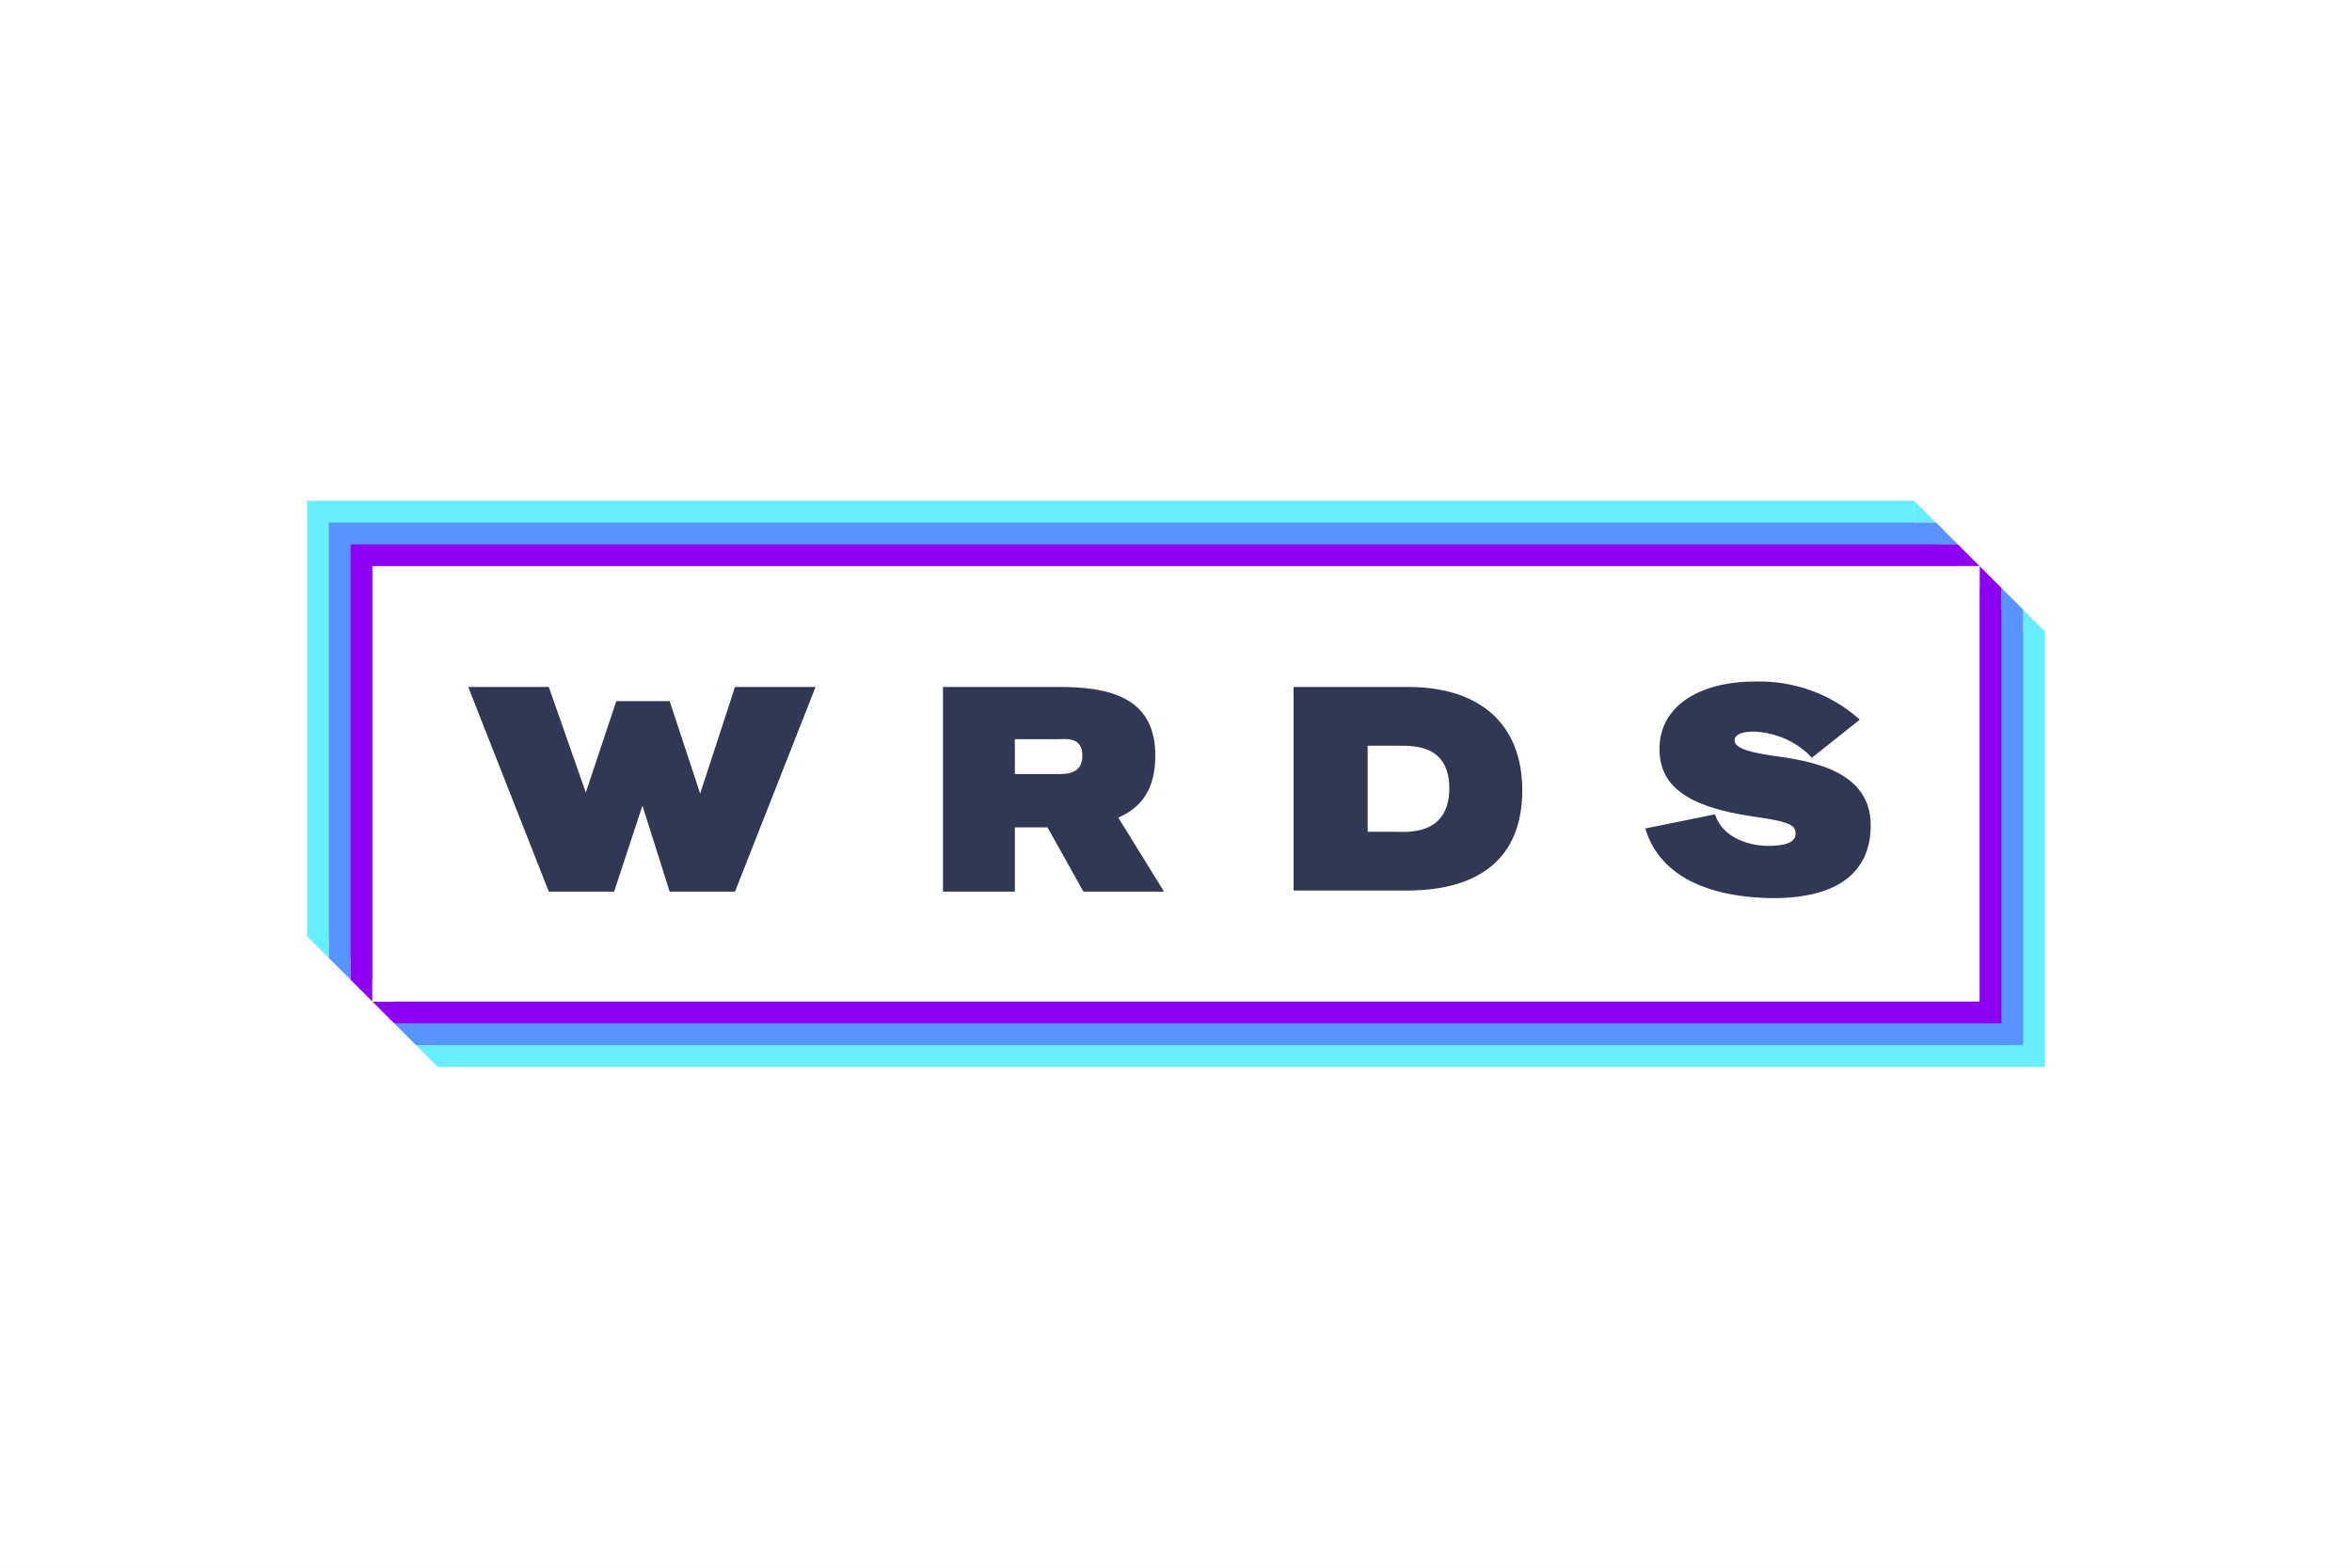
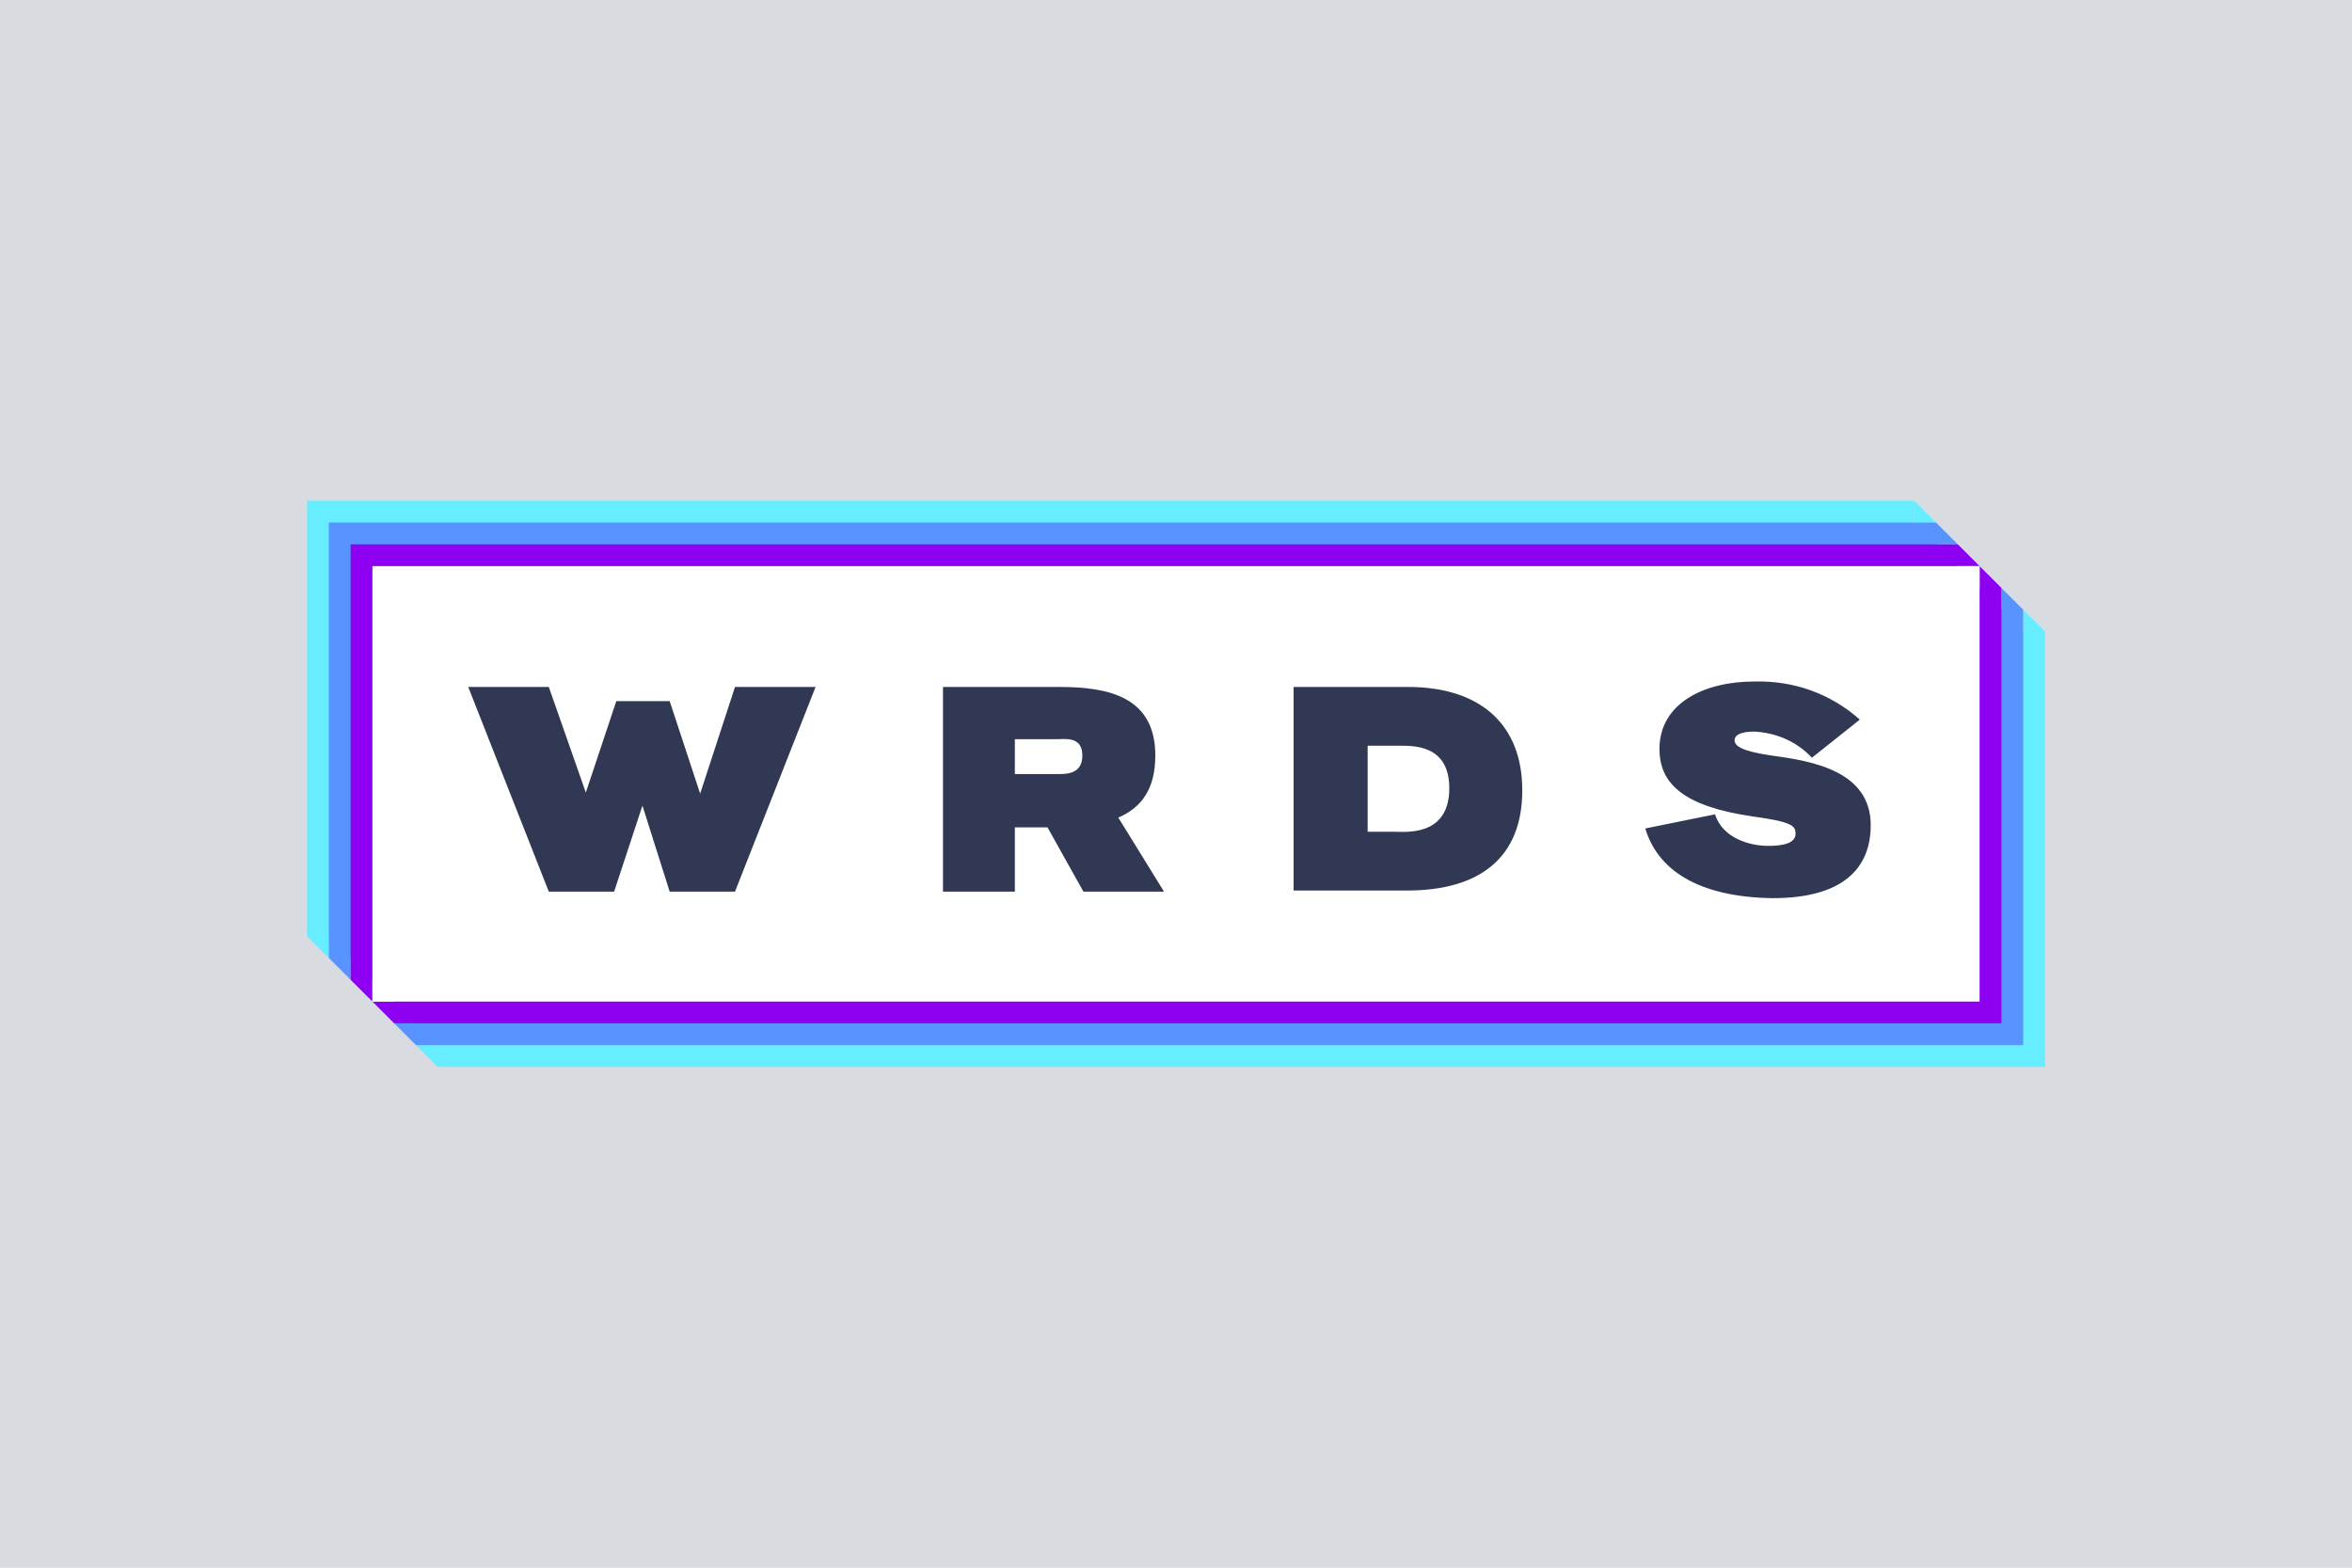
<svg xmlns="http://www.w3.org/2000/svg" version="1.1" id="Layer_1" x="0px" y="0px" viewBox="0 0 216 144" style="enable-background:new 0 0 216 144;" xml:space="preserve">
  <style type="text/css">
- 	.st0{fill:#FFFFFF;}
+ 	.st0{fill:#778899; opacity: .2}
	.st1{fill:#66EDFF;}
	.st2{fill:#5794FF;}
	.st3{fill:#8D00F2;}
	.st4{fill:#303854;}
- </style>
+ 	</style>
  <rect class="st0" width="216" height="144" />
  <g>
    <g>
      <polygon class="st1" points="28.2,86 30.2,88 30.2,86 175.8,86 175.8,46 28.2,46   " />
      <polygon class="st1" points="175.8,46 175.8,48 177.8,48   " />
    </g>
    <polygon class="st1" points="185.8,56 185.8,58 40.2,58 40.2,96 38.2,96 40.2,98 187.8,98 187.8,58 187.8,58  " />
    <g>
      <polygon class="st2" points="177.8,48 30.2,48 30.2,88 32.2,90 32.2,88 177.8,88 177.8,50 179.8,50   " />
      <polygon class="st2" points="183.8,54 183.8,56 38.2,56 38.2,94 36.2,94 38.2,96 185.8,96 185.8,56   " />
    </g>
    <g>
      <polygon class="st3" points="179.8,50 32.2,50 32.2,90 34.2,92 34.2,90 179.8,90 179.8,52 181.8,52   " />
      <polygon class="st3" points="181.8,52 181.8,54 36.2,54 36.2,92 34.2,92 36.2,94 183.8,94 183.8,54   " />
    </g>
-     <rect x="34.2" y="52" class="st0" width="147.6" height="40" />
+     <rect x="34.2" y="52" fill="#ffffff" width="147.6" height="40" />
  </g>
  <path class="st4" d="M67.5,63.1h7.4l-7.4,18.8h-6L59,74l-2.6,7.9h-6L43,63.1h7.4l3.4,9.7l2.8-8.4h4.9l2.8,8.5L67.5,63.1z   M106.9,81.9h-7.4L96.2,76h-3v5.9h-6.6V63.1h10.7c4.5,0,8.8,0.9,8.8,6.3c0,3.1-1.3,4.8-3.4,5.7L106.9,81.9z M93.2,67.9v3.2H97  c0.8,0,2.4,0.1,2.4-1.7s-1.6-1.5-2.4-1.5H93.2z M118.8,81.9V63.1h10.5c6.6,0,10.5,3.4,10.5,9.5s-3.8,9.2-10.6,9.2H118.8z   M125.6,76.4h2.4c1,0,5.1,0.5,5.1-4c0-4-3.3-3.9-4.6-3.9h-2.9L125.6,76.4z M151.1,76.1l6.4-1.3c0.7,2.2,3.2,2.9,4.9,2.9  c1.2,0,2.5-0.2,2.5-1.1c0-0.7-0.2-1.1-3.9-1.6c-6.2-0.9-8.6-2.9-8.6-6.2c0-4.2,4.1-6.2,8.7-6.2c3.6-0.1,7,1.1,9.7,3.5l-4.4,3.5  c-1.4-1.5-3.3-2.3-5.3-2.4c-1.2,0-1.8,0.3-1.8,0.8s0.6,1,3.4,1.4c3.7,0.5,9.1,1.4,9.1,6.4c0,4-2.6,6.7-9,6.7  C155.8,82.4,152.2,79.8,151.1,76.1z" />
</svg>
